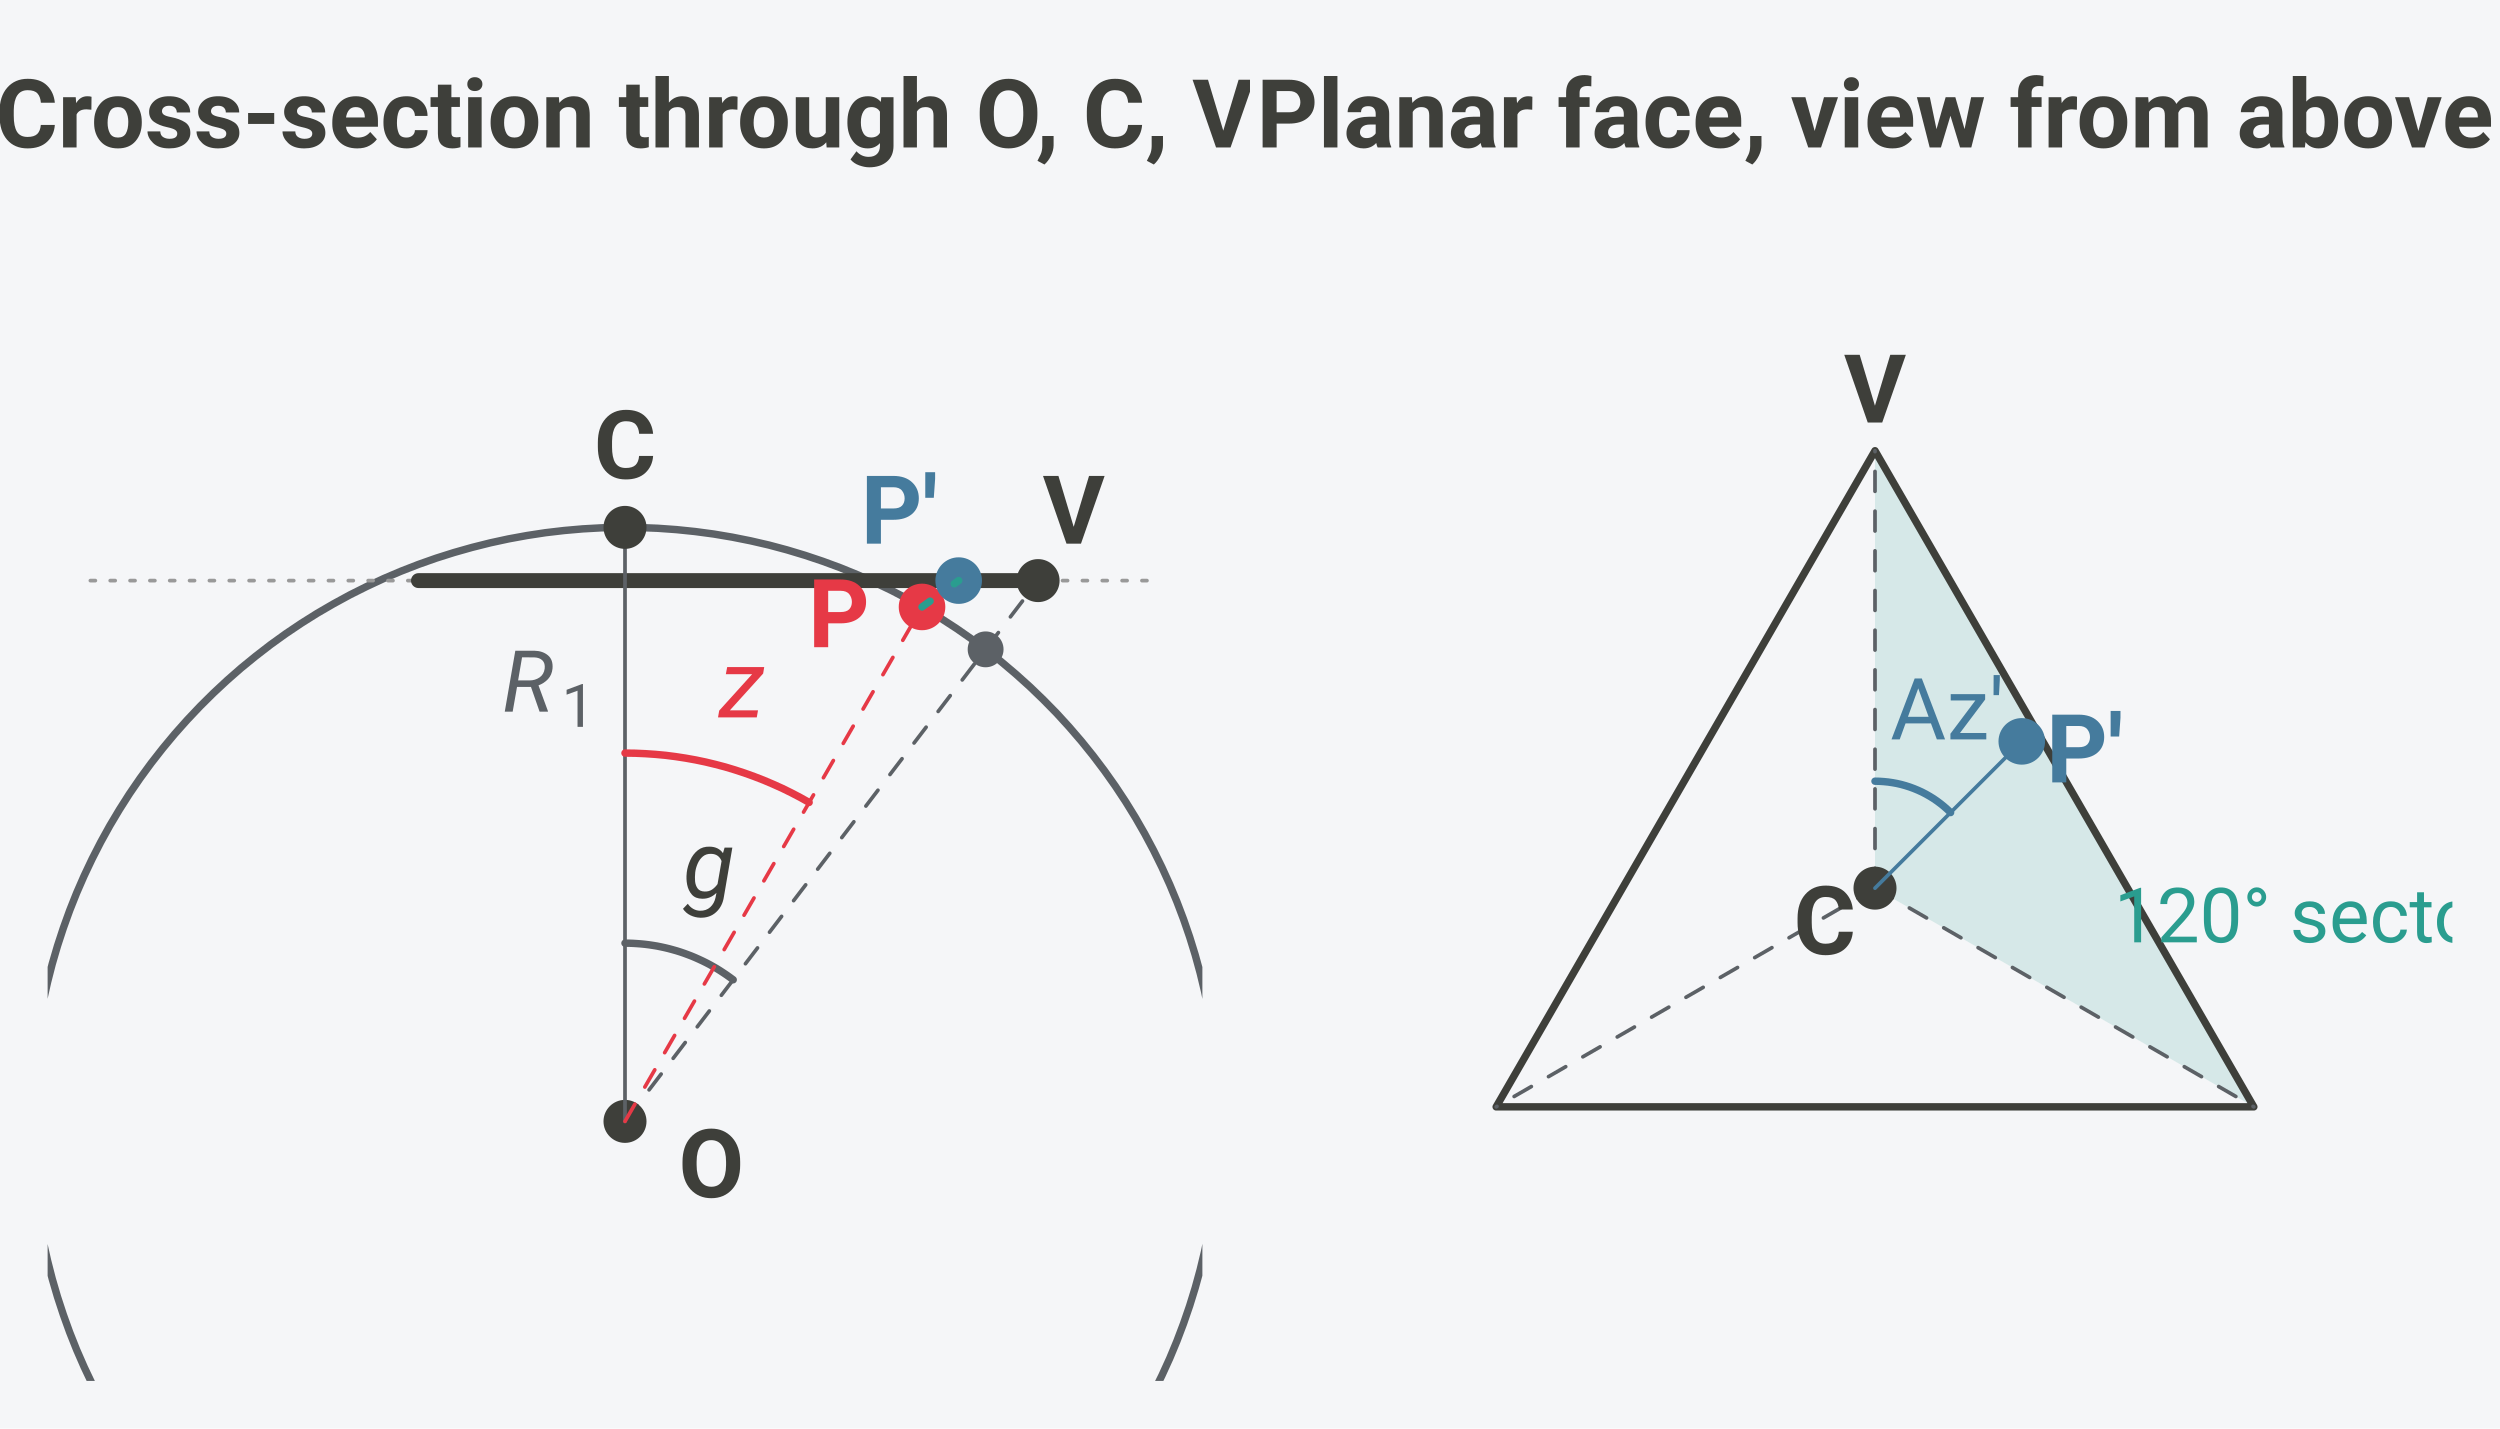
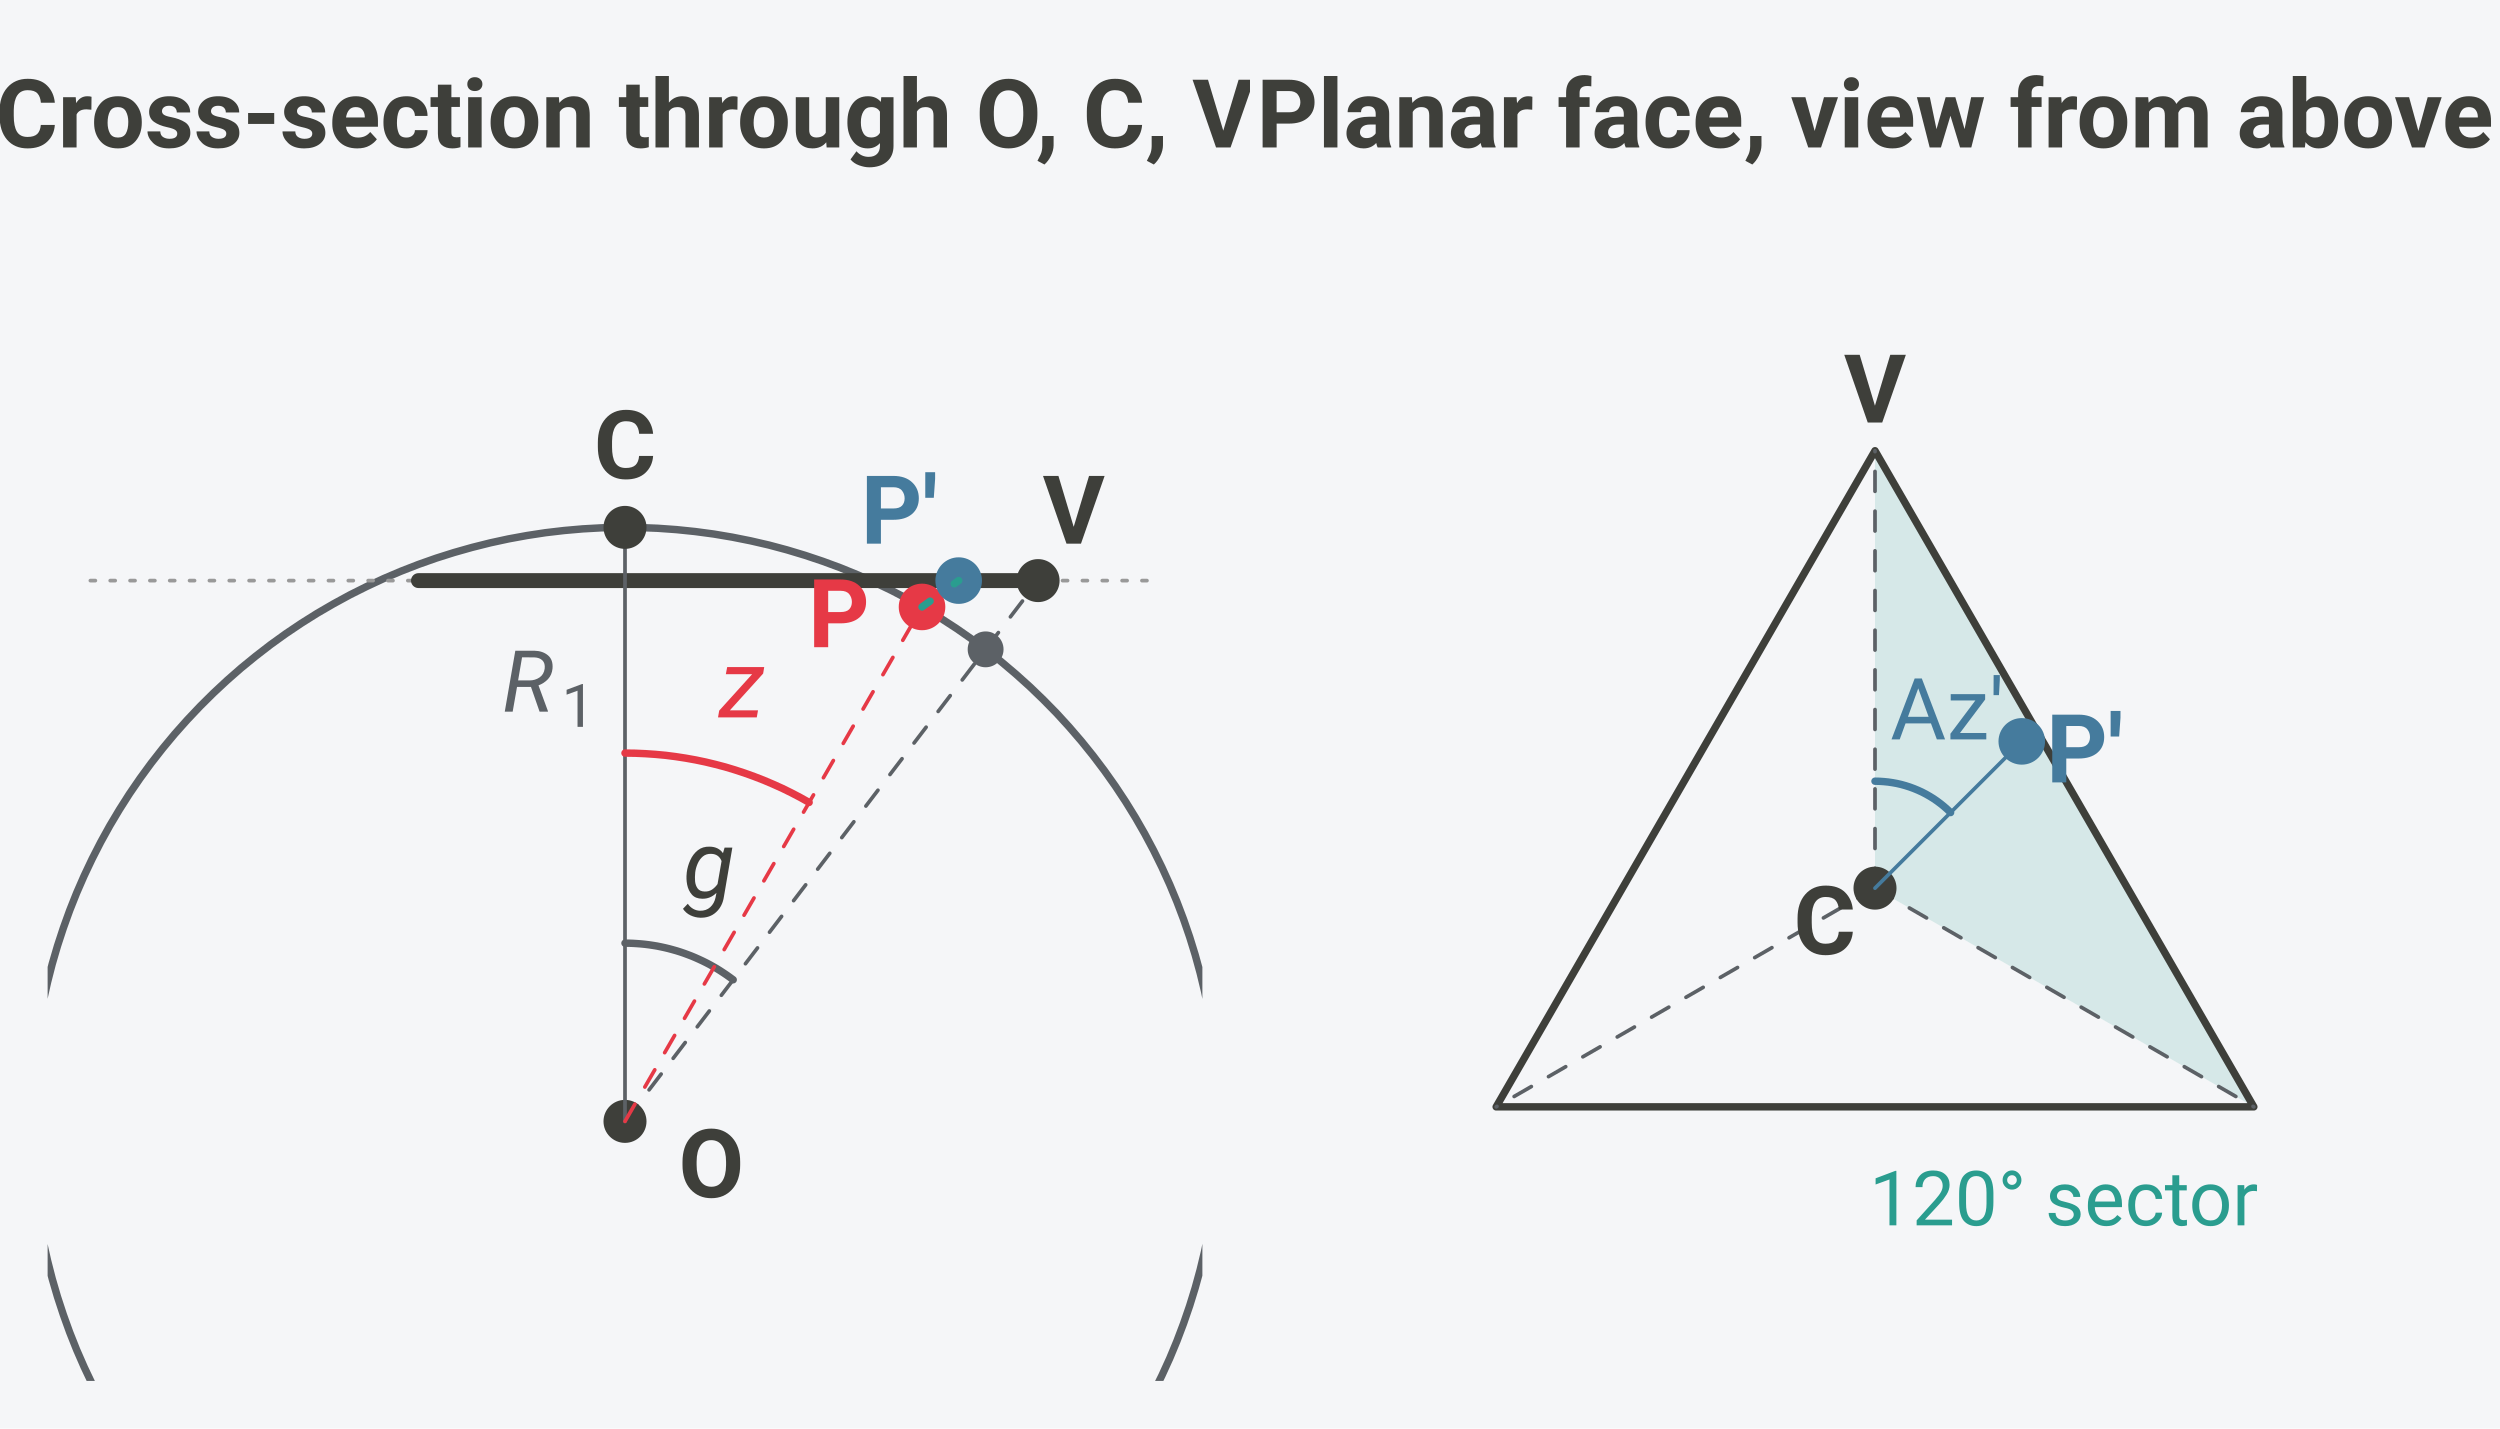
<svg xmlns="http://www.w3.org/2000/svg" width="504.00pt" height="288.00pt" viewBox="0 0 504.00 288.00">
  <g class="svglite">
    <defs>
      <style type="text/css">
    /* theme-aware-processed */
    .svglite line, .svglite polyline, .svglite polygon, .svglite path, .svglite circle {
      fill: none;
      stroke: #3E3F3A;
      stroke-linecap: round;
      stroke-linejoin: round;
      stroke-miterlimit: 10.00;
    }
    .svglite &gt; g &gt; rect {
      fill: none;
      stroke: #3E3F3A;
      stroke-linecap: round;
      stroke-linejoin: round;
      stroke-miterlimit: 10.00;
    }
    .svglite text {
      white-space: pre;
      fill: #3E3F3A;
    }
    .svglite g.glyphgroup path {
      fill: inherit;
      stroke: none;
    }
  </style>
    </defs>
    <rect class="svg-bg" width="100%" height="100%" style="stroke: none; fill: #F5F6F8;" />
    <defs>
      <clipPath id="cpMC4wMHw1MDQuMDB8MC4wMHwyODguMDA=">
        <rect x="0.00" y="0.00" width="504.00" height="288.00" />
      </clipPath>
    </defs>
    <g clip-path="url(#cpMC4wMHw1MDQuMDB8MC4wMHwyODguMDA=)">
</g>
    <defs>
      <clipPath id="cpMC4wMHwyNTIuMDB8MC4wMHwyODguMDA=">
        <rect x="0.00" y="0.00" width="252.00" height="288.00" />
      </clipPath>
    </defs>
    <g clip-path="url(#cpMC4wMHwyNTIuMDB8MC4wMHwyODguMDA=)">
      <text x="126.00" y="29.73" text-anchor="middle" style="font-size: 1.6em; font-weight: bold; font-family: &quot;Roboto&quot;, -apple-system, BlinkMacSystemFont, &quot;Segoe UI&quot;, system-ui, sans-serif;">Cross-section through O, C, V</text>
    </g>
    <defs>
      <clipPath id="cpOS42MHwyNDIuNDB8NDguMDB8Mjc4LjQw">
        <rect x="9.60" y="48.00" width="232.80" height="230.40" />
      </clipPath>
    </defs>
    <g clip-path="url(#cpOS42MHwyNDIuNDB8NDguMDB8Mjc4LjQw)">
      <polyline points="245.75,226.07 245.69,222.29 245.51,218.51 245.22,214.74 244.80,210.99 244.26,207.24 243.61,203.52 242.84,199.82 241.95,196.14 240.95,192.50 239.83,188.88 238.60,185.31 237.26,181.78 235.81,178.29 234.24,174.84 232.57,171.45 230.79,168.11 228.91,164.83 226.93,161.62 224.84,158.46 222.66,155.38 220.38,152.36 218.01,149.42 215.54,146.55 212.99,143.76 210.34,141.06 207.62,138.44 204.81,135.91 201.92,133.46 198.96,131.11 195.93,128.86 192.83,126.70 189.66,124.64 186.42,122.68 183.13,120.82 179.78,119.07 176.37,117.43 172.92,115.89 169.42,114.46 165.87,113.15 162.29,111.95 158.67,110.86 155.01,109.88 151.33,109.03 147.62,108.29 143.89,107.66 140.15,107.16 136.38,106.77 132.61,106.50 128.84,106.35 125.05,106.32 121.27,106.41 117.50,106.62 113.73,106.95 109.98,107.39 106.24,107.96 102.52,108.64 98.83,109.44 95.16,110.36 91.52,111.39 87.92,112.53 84.35,113.79 80.83,115.16 77.35,116.64 73.92,118.24 70.54,119.93 67.22,121.74 63.95,123.64 60.75,125.65 57.61,127.76 54.54,129.97 51.55,132.28 48.62,134.67 45.78,137.16 43.01,139.74 40.33,142.40 37.73,145.15 35.22,147.97 32.80,150.88 30.47,153.86 28.24,156.91 26.10,160.03 24.07,163.22 22.13,166.47 20.30,169.78 18.58,173.14 16.96,176.56 15.45,180.02 14.05,183.54 12.77,187.09 11.59,190.69 10.53,194.32 9.59,197.98 8.76,201.67 8.05,205.38 7.45,209.11 6.98,212.86 6.62,216.63 6.38,220.40 6.26,224.18 6.26,227.96 6.38,231.74 6.62,235.51 6.98,239.28 7.45,243.03 8.05,246.76 8.76,250.48 9.59,254.16 10.53,257.82 11.59,261.45 12.77,265.05 14.05,268.60 15.45,272.12 16.96,275.58 18.58,279.00 20.30,282.37 22.13,285.67 24.07,288.92 26.10,292.11 28.24,295.23 30.47,298.28 32.80,301.26 35.22,304.17 37.73,306.99 40.33,309.74 43.01,312.40 45.78,314.98 48.62,317.47 51.55,319.87 54.54,322.17 57.61,324.38 60.75,326.49 63.95,328.50 67.22,330.40 70.54,332.21 73.92,333.91 77.35,335.50 80.83,336.98 84.35,338.35 87.92,339.61 91.52,340.75 95.16,341.78 98.83,342.70 102.52,343.50 106.24,344.18 109.98,344.75 113.73,345.19 117.50,345.52 121.27,345.73 125.05,345.82 128.84,345.79 132.61,345.64 136.38,345.37 140.15,344.99 143.89,344.48 147.62,343.86 151.33,343.11 155.01,342.26 158.67,341.28 162.29,340.19 165.87,338.99 169.42,337.68 172.92,336.25 176.37,334.71 179.78,333.07 183.13,331.32 186.42,329.46 189.66,327.50 192.83,325.44 195.93,323.28 198.96,321.03 201.92,318.68 204.81,316.24 207.62,313.70 210.34,311.08 212.99,308.38 215.54,305.59 218.01,302.72 220.38,299.78 222.66,296.77 224.84,293.68 226.93,290.52 228.91,287.31 230.79,284.03 232.57,280.69 234.24,277.30 235.81,273.86 237.26,270.37 238.60,266.83 239.83,263.26 240.95,259.64 241.95,256.00 242.84,252.32 243.61,248.62 244.26,244.90 244.80,241.15 245.22,237.40 245.51,233.63 245.69,229.85 245.75,226.07 " style="stroke-width: 1.50; stroke: #5C6166;" />
      <polyline points="18.22,117.05 233.78,117.05 " style="stroke-width: 0.75; stroke: #999999; stroke-dasharray: 1.00,3.00;" />
      <polyline points="84.36,117.05 209.28,117.05 " style="stroke-width: 3.00;" />
      <polyline points="126.00,226.07 209.28,117.05 " style="stroke-width: 0.75; stroke: #5C6166; stroke-dasharray: 4.00,4.00;" />
      <circle cx="198.70" cy="130.91" r="3.24" style="stroke-width: 0.75; stroke: #5C6166; fill: #5C6166;" />
      <circle class="theme-fill-fg" cx="209.28" cy="117.05" r="3.96" style="stroke-width: 0.75; fill: #3E3F3A;" />
      <text x="216.47" y="109.60" text-anchor="middle" style="font-size: 1.6em; font-weight: bold; font-family: &quot;Roboto&quot;, -apple-system, BlinkMacSystemFont, &quot;Segoe UI&quot;, system-ui, sans-serif;">V</text>
      <circle class="theme-fill-fg" cx="126.00" cy="226.07" r="3.96" style="stroke-width: 0.75; fill: #3E3F3A;" />
      <text x="136.78" y="241.37" style="font-size: 1.6em; font-weight: bold; font-family: &quot;Roboto&quot;, -apple-system, BlinkMacSystemFont, &quot;Segoe UI&quot;, system-ui, sans-serif;">O</text>
      <polyline points="126.00,226.07 126.00,106.32 " style="stroke-width: 0.75; stroke: #5C6166;" />
      <circle class="theme-fill-fg" cx="126.00" cy="106.32" r="3.96" style="stroke-width: 0.75; fill: #3E3F3A;" />
      <text x="126.00" y="96.47" text-anchor="middle" style="font-size: 1.6em; font-weight: bold; font-family: &quot;Roboto&quot;, -apple-system, BlinkMacSystemFont, &quot;Segoe UI&quot;, system-ui, sans-serif;">C</text>
      <text x="101.26" y="143.47" style="font-size: 1.44em; font-style: italic;fill: #5C6166; font-family: &quot;Roboto&quot;, -apple-system, BlinkMacSystemFont, &quot;Segoe UI&quot;, system-ui, sans-serif;">R</text>
      <text x="113.21" y="146.53" style="font-size: 1.008em;fill: #5C6166; font-family: &quot;Roboto&quot;, -apple-system, BlinkMacSystemFont, &quot;Segoe UI&quot;, system-ui, sans-serif;">1</text>
      <polyline points="126.00,190.14 126.81,190.15 127.62,190.18 128.42,190.23 129.23,190.29 130.03,190.37 130.83,190.47 131.63,190.59 132.43,190.72 133.22,190.88 134.01,191.05 134.80,191.24 135.58,191.45 136.36,191.67 137.13,191.91 137.89,192.17 138.65,192.45 139.41,192.74 140.15,193.05 140.89,193.38 141.62,193.72 142.35,194.08 143.06,194.45 143.77,194.85 144.47,195.25 145.16,195.68 145.83,196.12 146.50,196.57 147.16,197.04 147.81,197.52 " style="stroke-width: 1.50; stroke: #5C6166;" />
      <text x="137.67" y="181.01" style="font-size: 1.6em; font-style: italic; font-family: &quot;Roboto&quot;, -apple-system, BlinkMacSystemFont, &quot;Segoe UI&quot;, system-ui, sans-serif;">g</text>
      <polyline points="126.00,226.07 185.88,122.36 " style="stroke-width: 0.75; stroke: #E63946; stroke-dasharray: 4.00,4.00;" />
      <circle cx="185.88" cy="122.36" r="4.32" style="stroke-width: 0.75; stroke: #E63946; fill: #E63946;" />
      <text x="169.11" y="130.48" text-anchor="middle" style="font-size: 1.6em; font-weight: bold;fill: #E63946; font-family: &quot;Roboto&quot;, -apple-system, BlinkMacSystemFont, &quot;Segoe UI&quot;, system-ui, sans-serif;">P</text>
      <circle cx="193.27" cy="117.05" r="4.32" style="stroke-width: 0.75; stroke: #457B9D; fill: #457B9D;" />
      <text x="181.30" y="109.60" text-anchor="middle" style="font-size: 1.6em; font-weight: bold;fill: #457B9D; font-family: &quot;Roboto&quot;, -apple-system, BlinkMacSystemFont, &quot;Segoe UI&quot;, system-ui, sans-serif;">P'</text>
      <polyline points="185.88,122.36 193.27,117.05 " style="stroke-width: 1.50; stroke: #2A9D8F; stroke-dasharray: 2.00,6.00;" />
      <polyline points="126.00,151.82 128.05,151.85 130.09,151.94 132.13,152.08 134.17,152.27 136.20,152.53 138.22,152.84 140.23,153.20 142.24,153.62 144.23,154.10 146.20,154.62 148.16,155.21 150.11,155.85 152.03,156.54 153.94,157.28 155.82,158.08 157.69,158.92 159.52,159.82 161.34,160.77 163.12,161.77 " style="stroke-width: 1.50; stroke: #E63946;" />
      <text x="144.94" y="144.62" style="font-size: 1.6em; font-style: italic;fill: #E63946; font-family: &quot;Roboto&quot;, -apple-system, BlinkMacSystemFont, &quot;Segoe UI&quot;, system-ui, sans-serif;">z</text>
    </g>
    <defs>
      <clipPath id="cpMjYxLjYwfDQ5NC40MHw0OC4wMHwyNzguNDA=">
        <rect x="261.60" y="48.00" width="232.80" height="230.40" />
      </clipPath>
    </defs>
    <g clip-path="url(#cpMjYxLjYwfDQ5NC40MHw0OC4wMHwyNzguNDA=)">
</g>
    <defs>
      <clipPath id="cpMjUyLjAwfDUwNC4wMHwwLjAwfDI4OC4wMA==">
        <rect x="252.00" y="0.00" width="252.00" height="288.00" />
      </clipPath>
    </defs>
    <g clip-path="url(#cpMjUyLjAwfDUwNC4wMHwwLjAwfDI4OC4wMA==)">
      <text x="378.00" y="29.73" text-anchor="middle" style="font-size: 1.6em; font-weight: bold; font-family: &quot;Roboto&quot;, -apple-system, BlinkMacSystemFont, &quot;Segoe UI&quot;, system-ui, sans-serif;">Planar face, view from above</text>
    </g>
    <g clip-path="url(#cpMjYxLjYwfDQ5NC40MHw0OC4wMHwyNzguNDA=)">
      <polygon points="378.00,179.05 378.00,90.87 454.37,223.14 " style="stroke-width: 0.75; stroke: none; fill: #2A9D8F; fill-opacity: 0.15;" />
      <polygon points="378.00,90.87 301.63,223.14 454.37,223.14 " style="stroke-width: 1.50;" />
      <polyline points="378.00,179.05 378.00,90.87 " style="stroke-width: 0.75; stroke: #5C6166; stroke-dasharray: 4.00,4.00;" />
      <polyline points="378.00,179.05 301.63,223.14 " style="stroke-width: 0.75; stroke: #5C6166; stroke-dasharray: 4.00,4.00;" />
      <polyline points="378.00,179.05 454.37,223.14 " style="stroke-width: 0.75; stroke: #5C6166; stroke-dasharray: 4.00,4.00;" />
      <circle class="theme-fill-fg" cx="378.00" cy="179.05" r="3.96" style="stroke-width: 0.75; fill: #3E3F3A;" />
      <text x="367.86" y="192.38" text-anchor="middle" style="font-size: 1.6em; font-weight: bold; font-family: &quot;Roboto&quot;, -apple-system, BlinkMacSystemFont, &quot;Segoe UI&quot;, system-ui, sans-serif;">C</text>
      <text x="378.00" y="85.18" text-anchor="middle" style="font-size: 1.6em; font-weight: bold; font-family: &quot;Roboto&quot;, -apple-system, BlinkMacSystemFont, &quot;Segoe UI&quot;, system-ui, sans-serif;">V</text>
      <circle cx="407.59" cy="149.46" r="4.32" style="stroke-width: 0.75; stroke: #457B9D; fill: #457B9D;" />
      <text x="420.27" y="157.73" text-anchor="middle" style="font-size: 1.6em; font-weight: bold;fill: #457B9D; font-family: &quot;Roboto&quot;, -apple-system, BlinkMacSystemFont, &quot;Segoe UI&quot;, system-ui, sans-serif;">P'</text>
      <polyline points="378.00,179.05 407.59,149.46 " style="stroke-width: 0.75; stroke: #457B9D;" />
      <polyline points="378.00,157.49 378.89,157.51 379.78,157.57 380.67,157.66 381.55,157.79 382.42,157.95 383.29,158.15 384.15,158.39 385.00,158.66 385.84,158.97 386.66,159.31 387.47,159.68 388.26,160.09 389.03,160.53 389.79,161.00 390.53,161.51 391.24,162.04 391.93,162.60 392.60,163.19 393.24,163.81 " style="stroke-width: 1.50; stroke: #457B9D;" />
      <text x="392.56" y="149.06" text-anchor="middle" style="font-size: 1.44em;fill: #457B9D; font-family: &quot;Roboto&quot;, -apple-system, BlinkMacSystemFont, &quot;Segoe UI&quot;, system-ui, sans-serif;">Az'</text>
-       <text x="426.18" y="189.97" style="font-size: 1.28em;fill: #2A9D8F; font-family: &quot;Roboto&quot;, -apple-system, BlinkMacSystemFont, &quot;Segoe UI&quot;, system-ui, sans-serif;">120° sector</text>
+       <text x="416.04" y="247.03" text-anchor="middle" style="font-size: 1.28em;fill: #2A9D8F; font-family: &quot;Roboto&quot;, -apple-system, BlinkMacSystemFont, &quot;Segoe UI&quot;, system-ui, sans-serif;">120° sector</text>
    </g>
  </g>
</svg>
